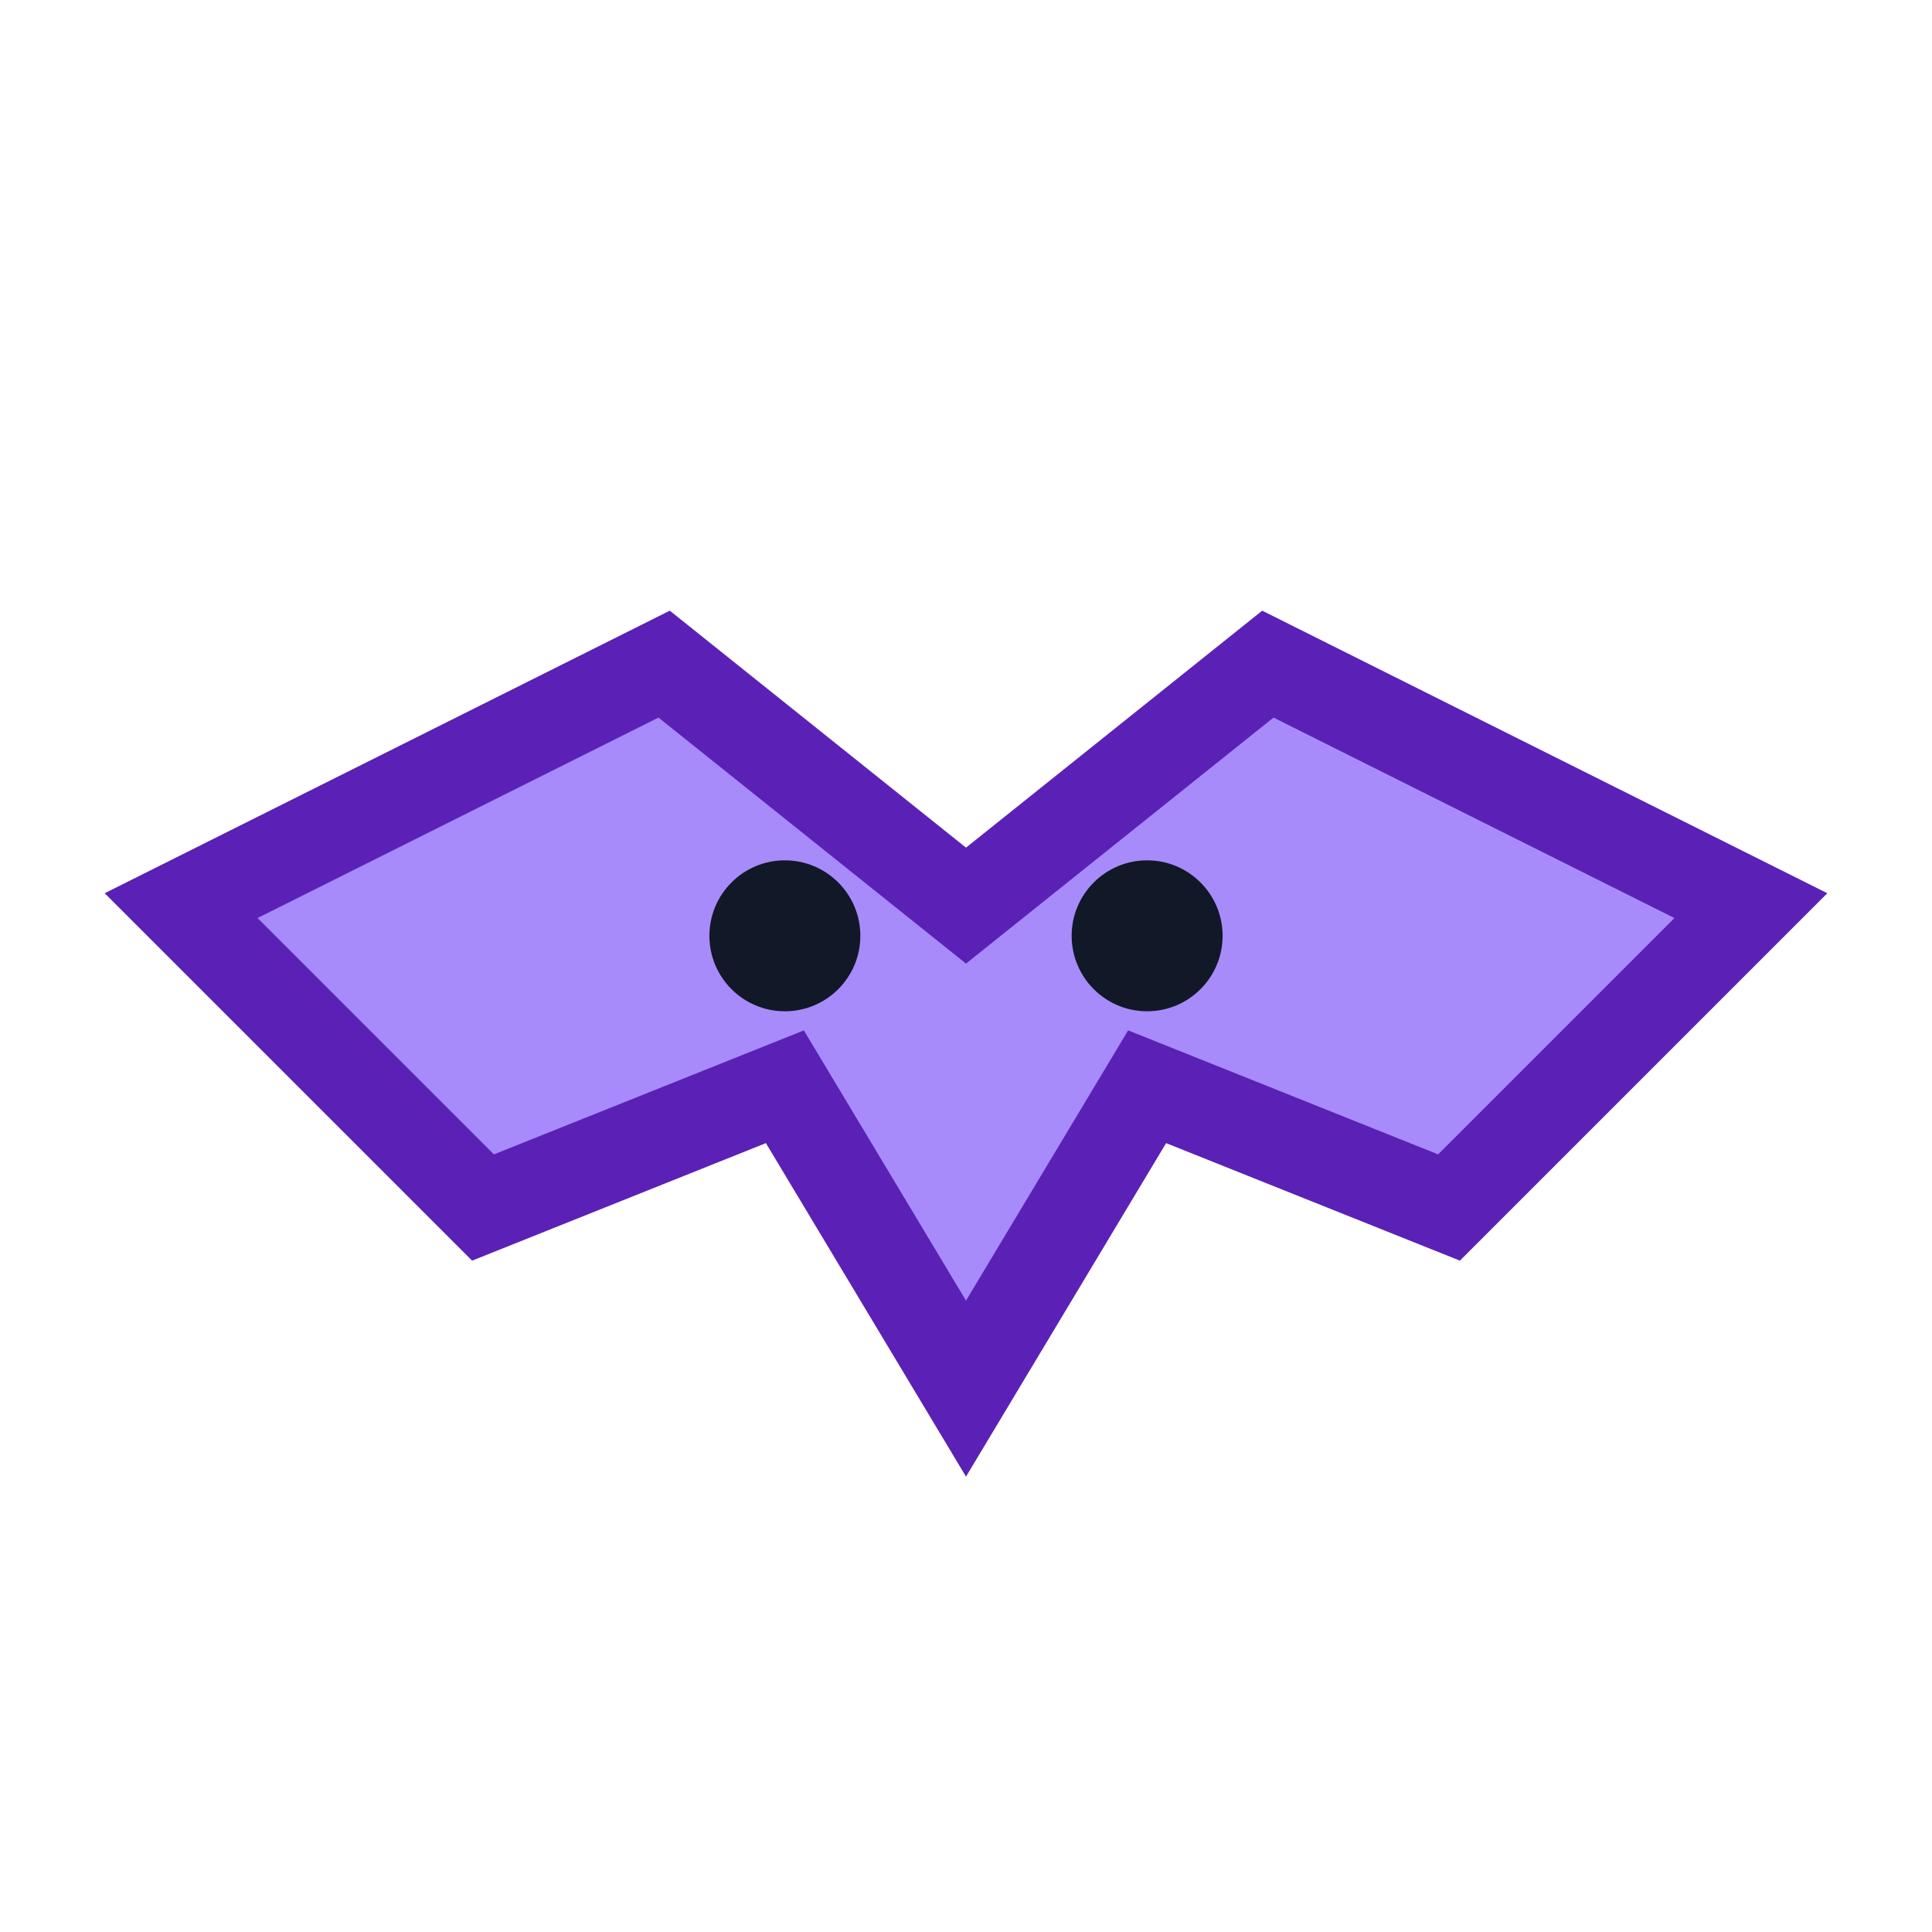
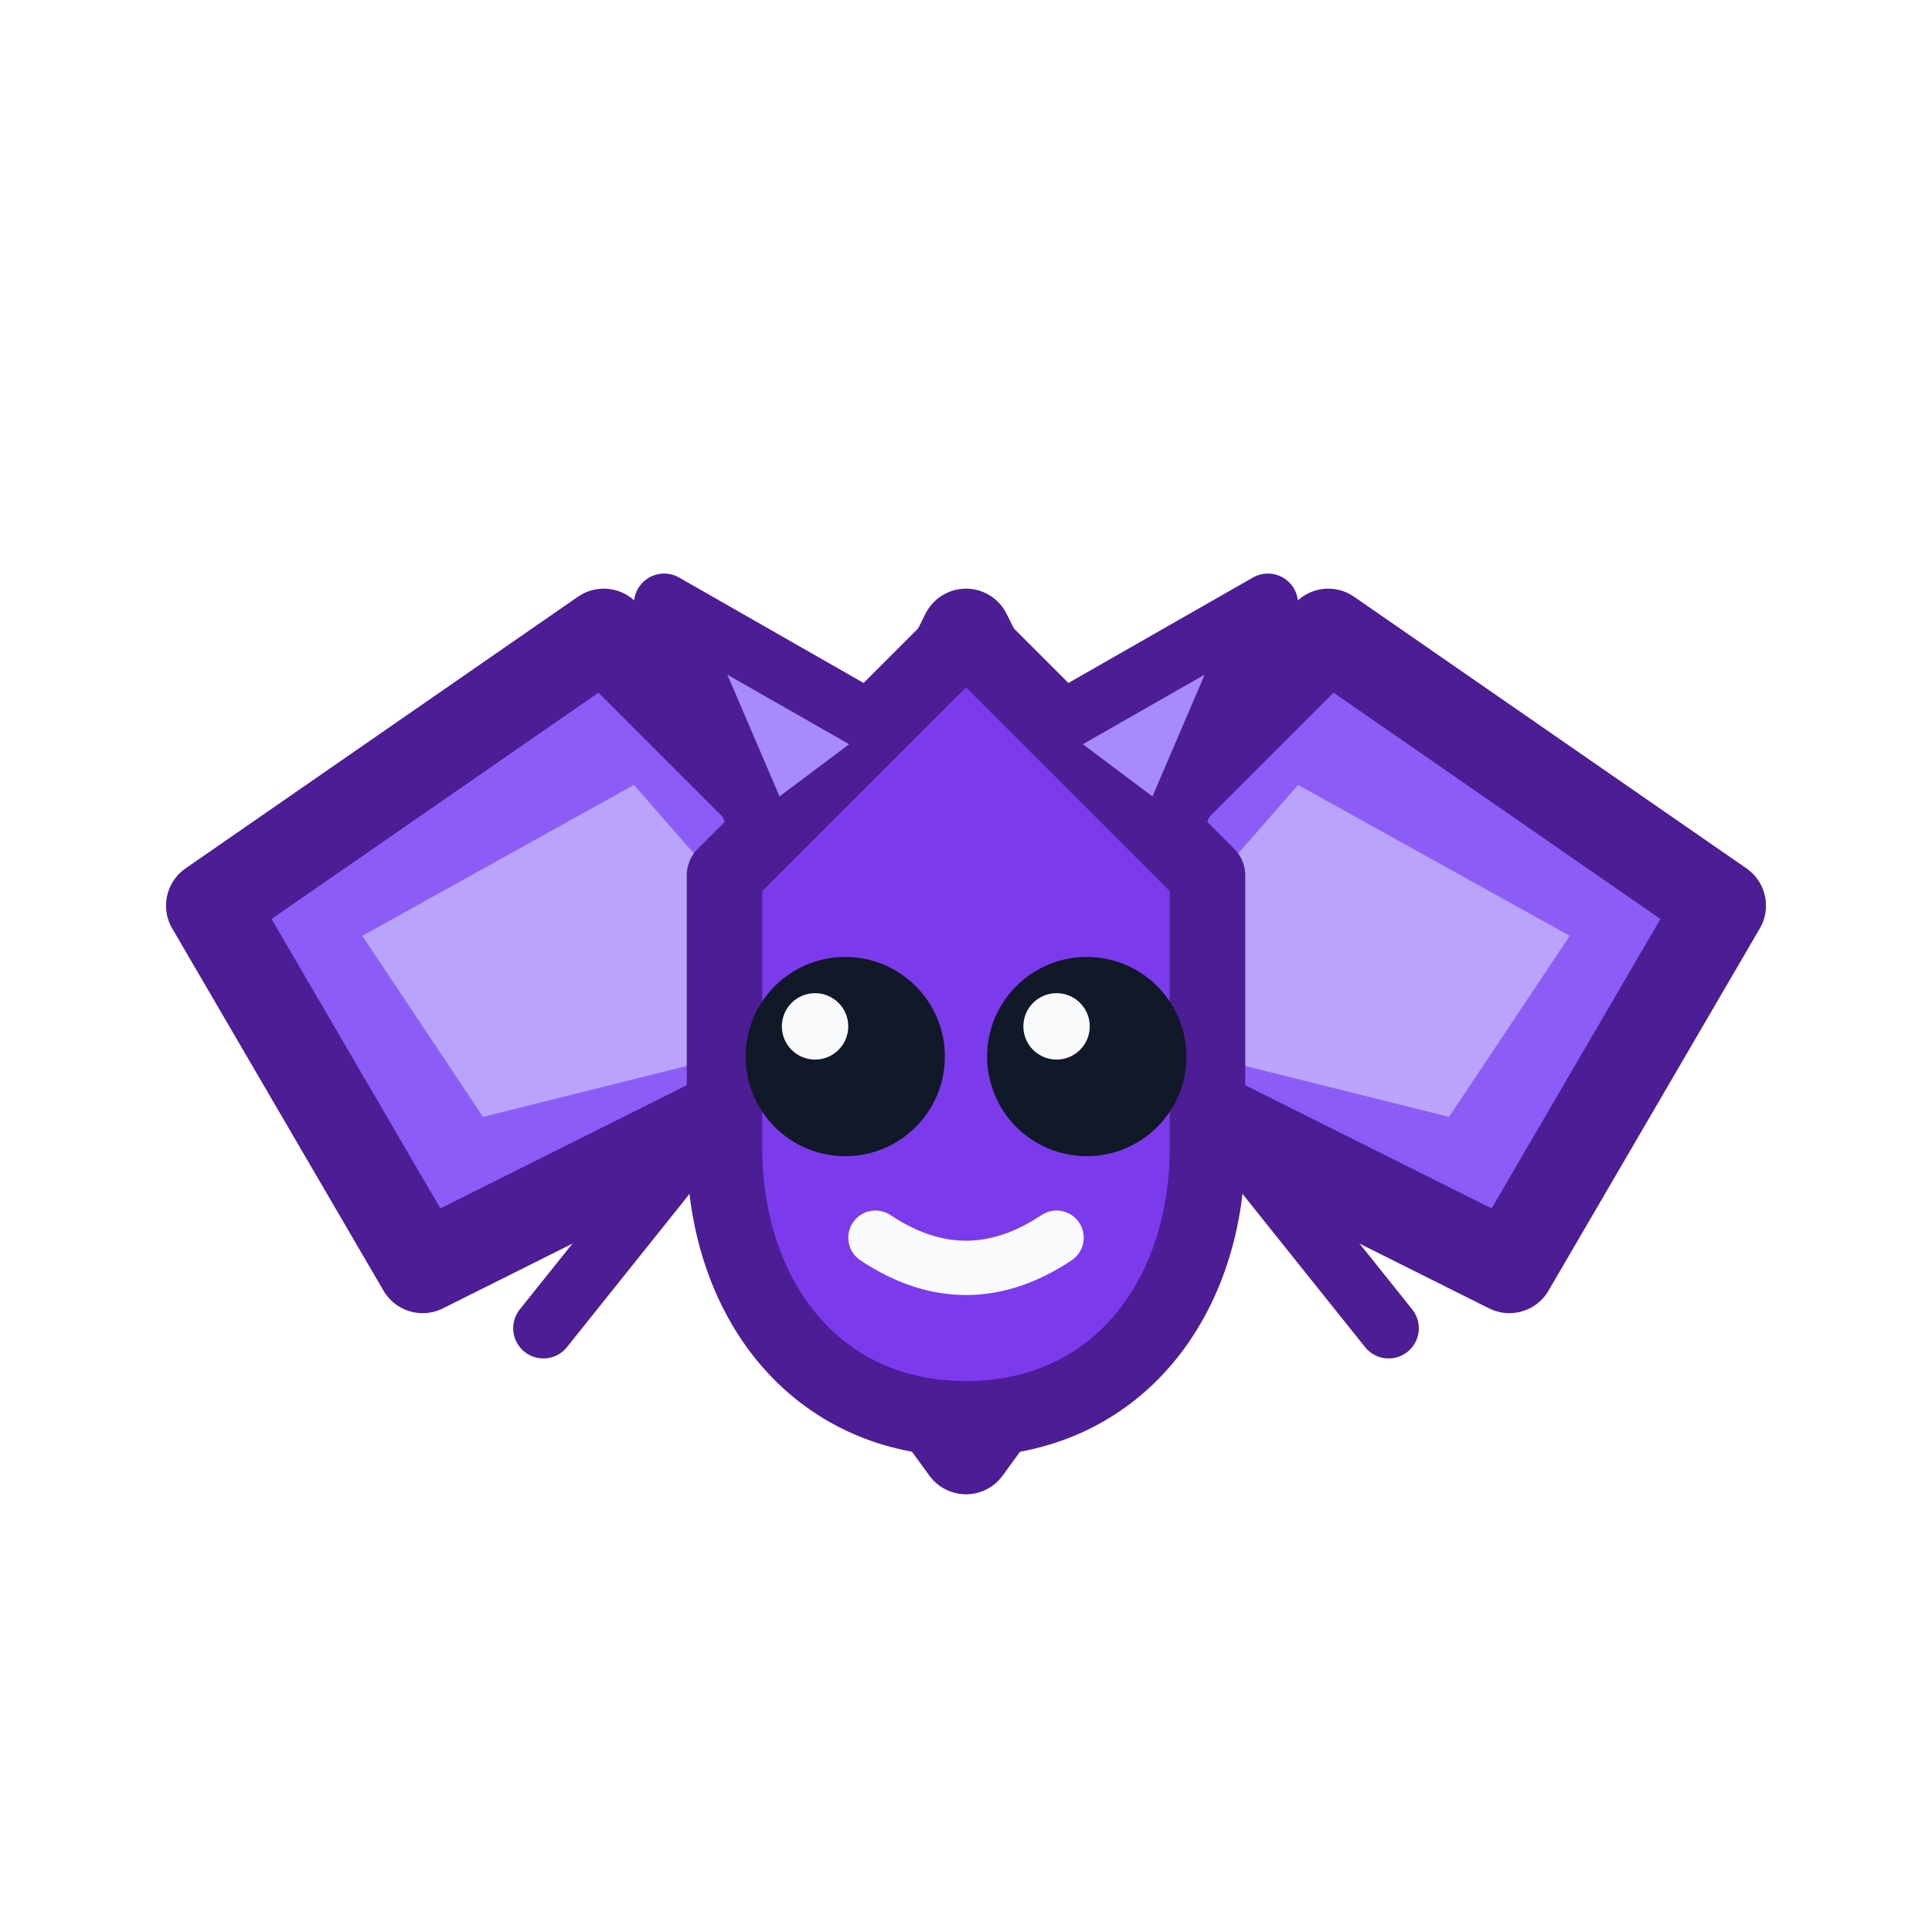
- <svg xmlns="http://www.w3.org/2000/svg" width="64" height="64" viewBox="0 0 64 64" role="img" aria-label="コウモリ系モンスター">
-   <path d="M6 30l16-8 10 8 10-8 16 8-10 10-10-4-6 10-6-10-10 4z" fill="#a78bfa" stroke="#5b21b6" stroke-width="3" />
-   <circle cx="26" cy="31" r="2.5" fill="#111827" />
-   <circle cx="38" cy="31" r="2.5" fill="#111827" />
+ <svg xmlns="http://www.w3.org/2000/svg" width="64" height="64" viewBox="0 0 64 64" role="img" aria-label="バサバサコウモリ">
+   <path d="M7 30l13-9 8 8 4-8 4 8 8-8 13 9-7 12-10-5-8 11-8-11-10 5z" fill="#8b5cf6" stroke="#4c1d95" stroke-width="3" stroke-linejoin="round" />
+   <path d="M12 31l9-5 7 8-12 3zM52 31l-9-5-7 8 12 3z" fill="#c4b5fd" opacity="0.8" />
+   <path d="M24 29l8-8 8 8v9c0 5-3 9-8 9s-8-4-8-9z" fill="#7c3aed" stroke="#4c1d95" stroke-width="2.5" stroke-linejoin="round" />
+   <path d="M25 27l-3-7 7 4M39 27l3-7-7 4" fill="#a78bfa" stroke="#4c1d95" stroke-width="2" stroke-linejoin="round" />
+   <circle cx="28" cy="35" r="3.3" fill="#111827" />
+   <circle cx="36" cy="35" r="3.3" fill="#111827" />
+   <circle cx="27" cy="34" r="1.1" fill="#f8fafc" />
+   <circle cx="35" cy="34" r="1.1" fill="#f8fafc" />
+   <path d="M29 41q3 2 6 0" stroke="#f8fafc" stroke-width="1.8" stroke-linecap="round" fill="none" />
+   <path d="M22 39l-4 5M42 39l4 5" stroke="#4c1d95" stroke-width="2" stroke-linecap="round" />
</svg>
